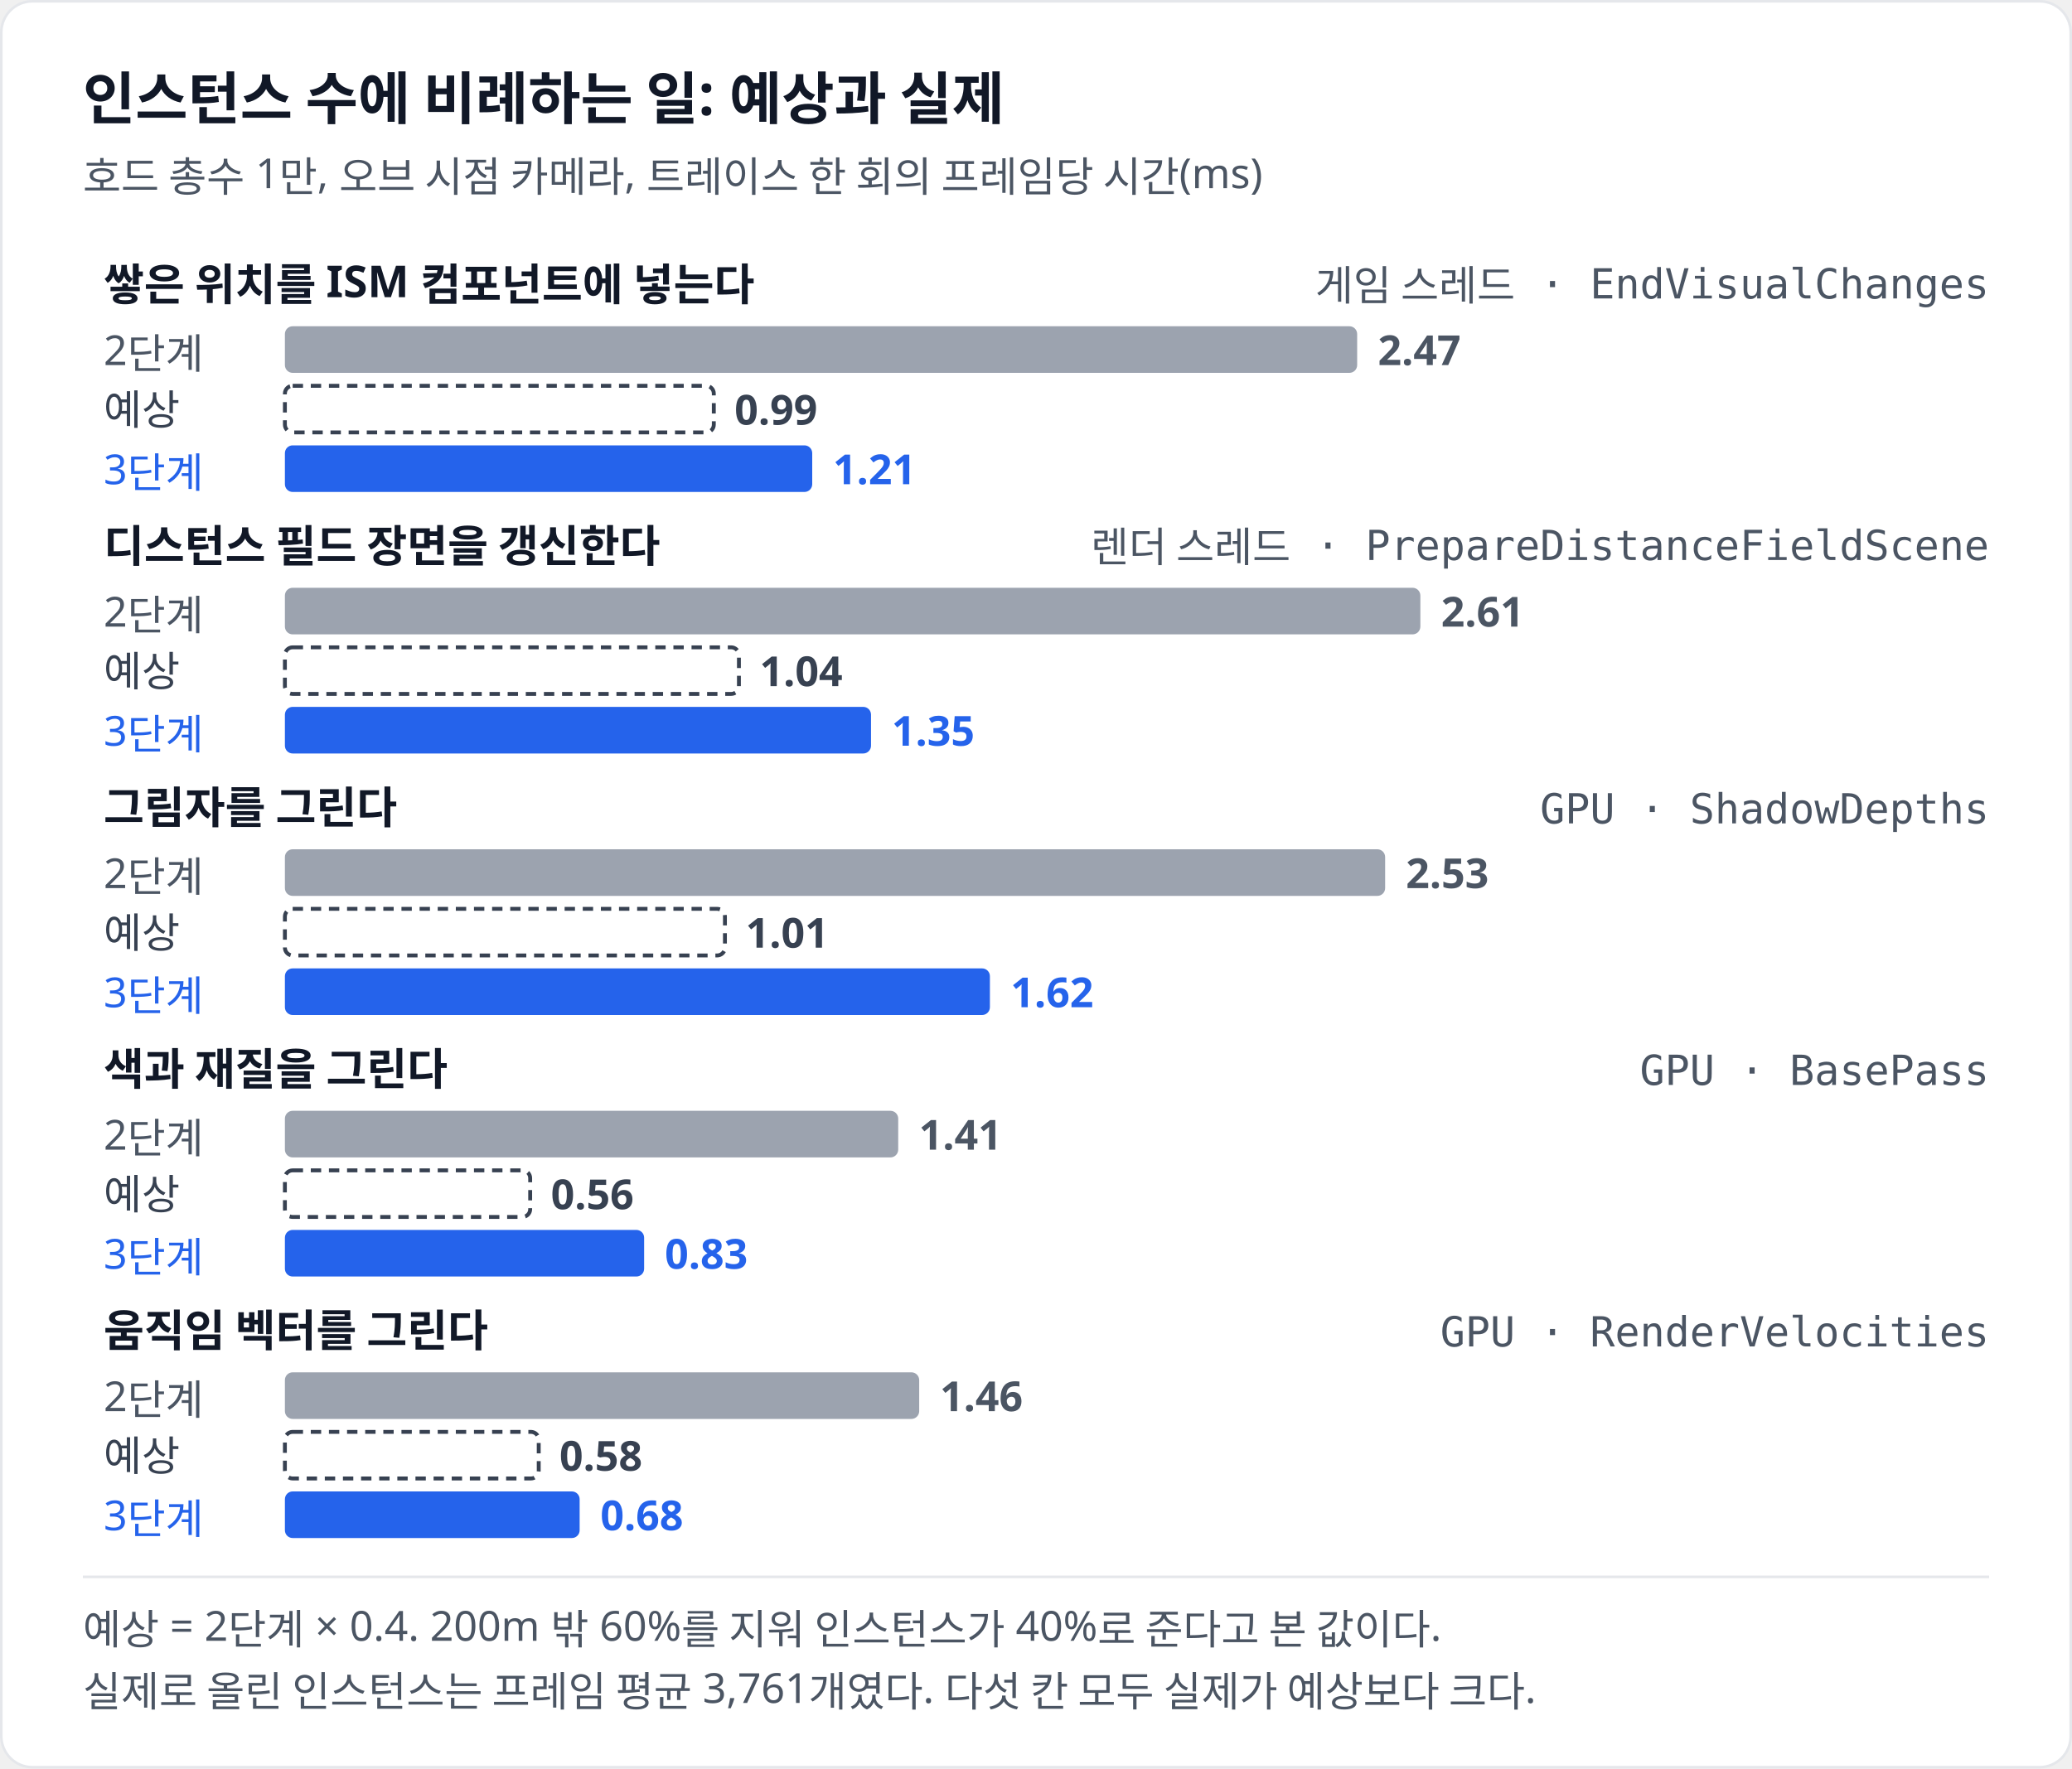
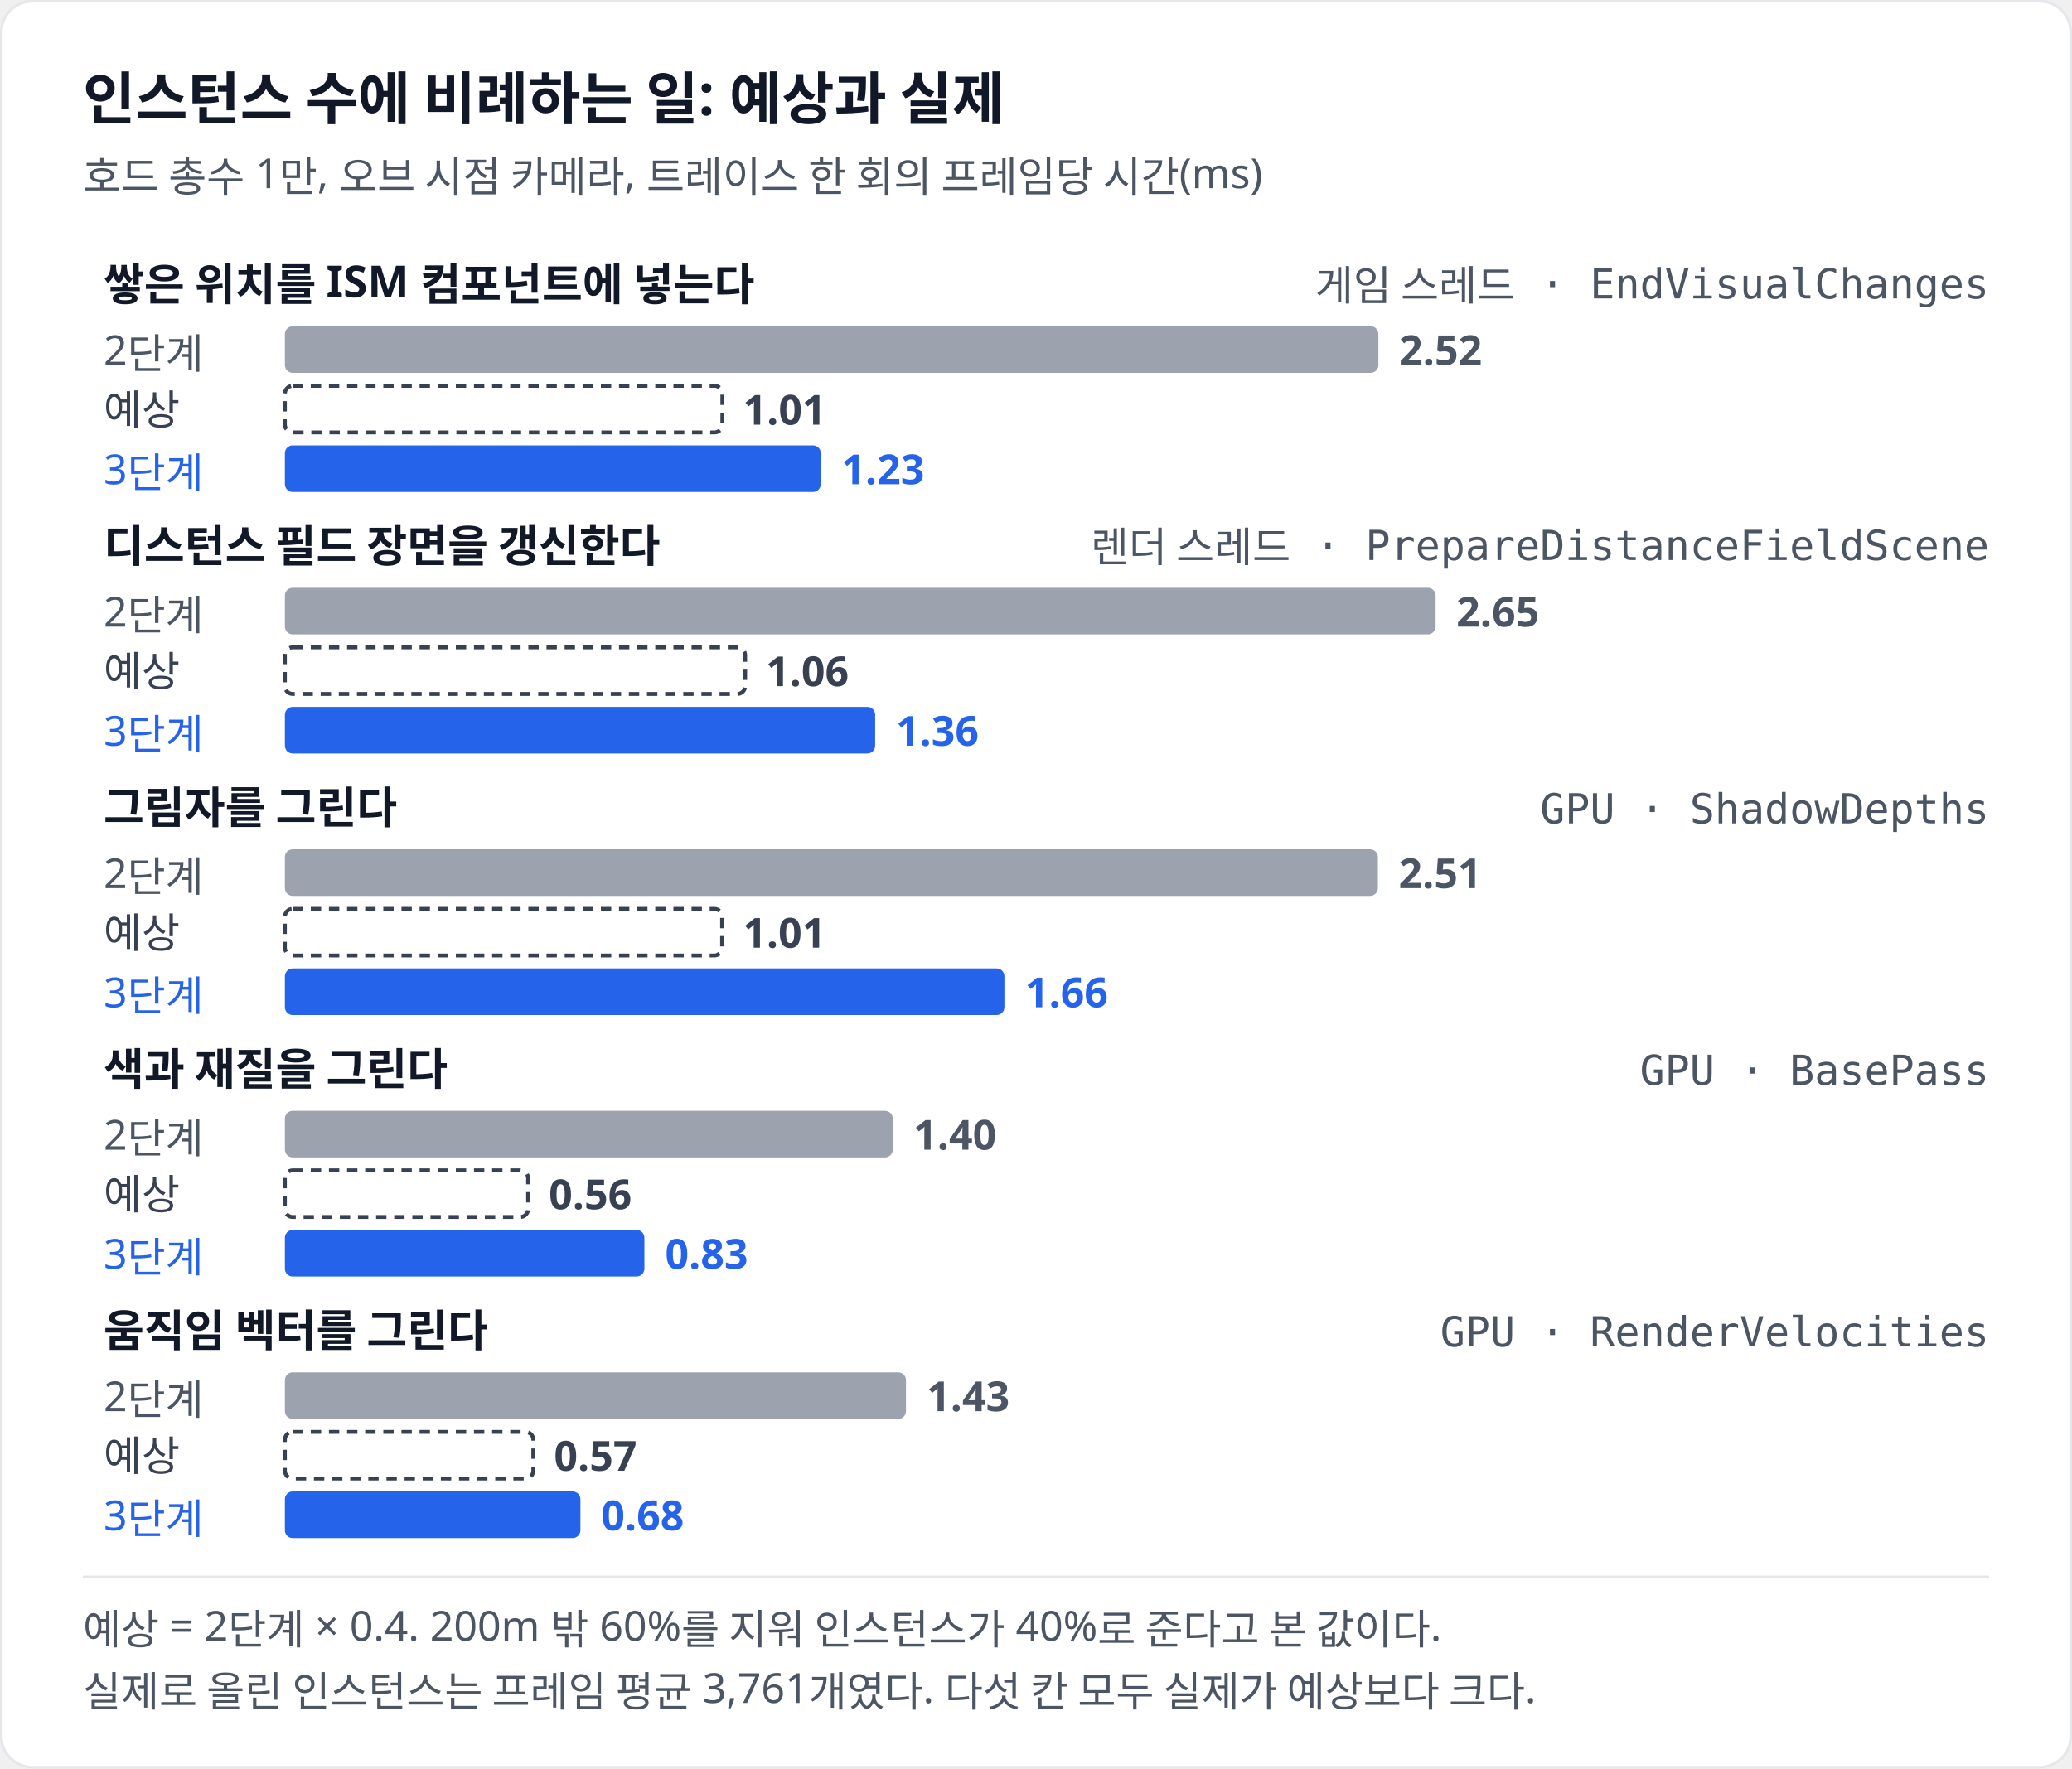
<svg xmlns="http://www.w3.org/2000/svg" width="800" height="683" viewBox="0 0 800 683" font-family="Malgun Gothic, Apple SD Gothic Neo, Noto Sans KR, Segoe UI, sans-serif" font-size="16" fill="#111827">
  <rect x="0.5" y="0.5" width="799" height="682" rx="12" fill="#ffffff" stroke="#e5e7eb" />
  <text x="32" y="46" font-size="22" font-weight="700">인스턴스 수에 비례하는 일: 예상과 실제</text>
  <text x="32" y="74" font-size="16" fill="#4b5563">호드 총수 1만, 오브 시점 카메라, 트레이스 한 회의 프레임당 시간(ms)</text>
  <text x="40" y="116" font-size="17" font-weight="700">쌓은 위치를 ISM 컴포넌트에 넣는다</text>
  <text x="768" y="116" text-anchor="end" font-family="Consolas, SFMono-Regular, Menlo, monospace" font-size="16" fill="#4b5563">게임 스레드 · EndVisualChanges</text>
-   <rect x="110" y="126" width="414.0" height="18" rx="3" fill="#9ca3af" />
+   <rect x="110" y="126" width="422.2" height="18" rx="3" fill="#9ca3af" />
  <text x="40" y="141" font-size="16" fill="#4b5563">2단계</text>
-   <text x="532.0" y="141" font-size="16" font-weight="700" fill="#4b5563">2.47</text>
-   <rect x="110" y="149" width="165.6" height="18" rx="3" fill="white" stroke="#374151" stroke-width="1.5" stroke-dasharray="4 3" />
+   <text x="540.2" y="141" font-size="16" font-weight="700" fill="#4b5563">2.52</text>
+   <rect x="110" y="149" width="168.9" height="18" rx="3" fill="white" stroke="#374151" stroke-width="1.5" stroke-dasharray="4 3" />
  <text x="40" y="164" font-size="16" fill="#374151">예상</text>
-   <text x="283.6" y="164" font-size="16" font-weight="700" fill="#374151">0.99</text>
-   <rect x="110" y="172" width="203.6" height="18" rx="3" fill="#2563eb" />
+   <text x="286.9" y="164" font-size="16" font-weight="700" fill="#374151">1.01</text>
+   <rect x="110" y="172" width="206.9" height="18" rx="3" fill="#2563eb" />
  <text x="40" y="187" font-size="16" fill="#2563eb">3단계</text>
-   <text x="321.6" y="187" font-size="16" font-weight="700" fill="#2563eb">1.21</text>
+   <text x="324.9" y="187" font-size="16" font-weight="700" fill="#2563eb">1.23</text>
  <text x="40" y="217" font-size="17" font-weight="700">디스턴스 필드 장면을 갱신한다</text>
  <text x="768" y="217" text-anchor="end" font-family="Consolas, SFMono-Regular, Menlo, monospace" font-size="16" fill="#4b5563">렌더 스레드 · PrepareDistanceFieldScene</text>
-   <rect x="110" y="227" width="438.4" height="18" rx="3" fill="#9ca3af" />
+   <rect x="110" y="227" width="444.3" height="18" rx="3" fill="#9ca3af" />
  <text x="40" y="242" font-size="16" fill="#4b5563">2단계</text>
-   <text x="556.4" y="242" font-size="16" font-weight="700" fill="#4b5563">2.61</text>
-   <rect x="110" y="250" width="175.3" height="18" rx="3" fill="white" stroke="#374151" stroke-width="1.5" stroke-dasharray="4 3" />
+   <text x="562.3" y="242" font-size="16" font-weight="700" fill="#4b5563">2.65</text>
+   <rect x="110" y="250" width="177.7" height="18" rx="3" fill="white" stroke="#374151" stroke-width="1.5" stroke-dasharray="4 3" />
  <text x="40" y="265" font-size="16" fill="#374151">예상</text>
-   <text x="293.3" y="265" font-size="16" font-weight="700" fill="#374151">1.04</text>
-   <rect x="110" y="273" width="226.3" height="18" rx="3" fill="#2563eb" />
+   <text x="295.7" y="265" font-size="16" font-weight="700" fill="#374151">1.06</text>
+   <rect x="110" y="273" width="227.9" height="18" rx="3" fill="#2563eb" />
  <text x="40" y="288" font-size="16" fill="#2563eb">3단계</text>
-   <text x="344.3" y="288" font-size="16" font-weight="700" fill="#2563eb">1.35</text>
+   <text x="345.9" y="288" font-size="16" font-weight="700" fill="#2563eb">1.36</text>
  <text x="40" y="318" font-size="17" font-weight="700">그림자를 그린다</text>
  <text x="768" y="318" text-anchor="end" font-family="Consolas, SFMono-Regular, Menlo, monospace" font-size="16" fill="#4b5563">GPU · ShadowDepths</text>
-   <rect x="110" y="328" width="424.8" height="18" rx="3" fill="#9ca3af" />
+   <rect x="110" y="328" width="422.0" height="18" rx="3" fill="#9ca3af" />
  <text x="40" y="343" font-size="16" fill="#4b5563">2단계</text>
-   <text x="542.8" y="343" font-size="16" font-weight="700" fill="#4b5563">2.53</text>
-   <rect x="110" y="351" width="169.9" height="18" rx="3" fill="white" stroke="#374151" stroke-width="1.5" stroke-dasharray="4 3" />
+   <text x="540.0" y="343" font-size="16" font-weight="700" fill="#4b5563">2.51</text>
+   <rect x="110" y="351" width="168.8" height="18" rx="3" fill="white" stroke="#374151" stroke-width="1.5" stroke-dasharray="4 3" />
  <text x="40" y="366" font-size="16" fill="#374151">예상</text>
-   <text x="287.9" y="366" font-size="16" font-weight="700" fill="#374151">1.01</text>
-   <rect x="110" y="374" width="272.2" height="18" rx="3" fill="#2563eb" />
+   <text x="286.8" y="366" font-size="16" font-weight="700" fill="#374151">1.01</text>
+   <rect x="110" y="374" width="277.8" height="18" rx="3" fill="#2563eb" />
  <text x="40" y="389" font-size="16" fill="#2563eb">3단계</text>
-   <text x="390.2" y="389" font-size="16" font-weight="700" fill="#2563eb">1.62</text>
+   <text x="395.8" y="389" font-size="16" font-weight="700" fill="#2563eb">1.66</text>
  <text x="40" y="419" font-size="17" font-weight="700">색과 재질을 그린다</text>
  <text x="768" y="419" text-anchor="end" font-family="Consolas, SFMono-Regular, Menlo, monospace" font-size="16" fill="#4b5563">GPU · BasePass</text>
-   <rect x="110" y="429" width="236.8" height="18" rx="3" fill="#9ca3af" />
+   <rect x="110" y="429" width="234.7" height="18" rx="3" fill="#9ca3af" />
  <text x="40" y="444" font-size="16" fill="#4b5563">2단계</text>
-   <text x="354.8" y="444" font-size="16" font-weight="700" fill="#4b5563">1.41</text>
-   <rect x="110" y="452" width="94.7" height="18" rx="3" fill="white" stroke="#374151" stroke-width="1.5" stroke-dasharray="4 3" />
+   <text x="352.7" y="444" font-size="16" font-weight="700" fill="#4b5563">1.40</text>
+   <rect x="110" y="452" width="93.9" height="18" rx="3" fill="white" stroke="#374151" stroke-width="1.5" stroke-dasharray="4 3" />
  <text x="40" y="467" font-size="16" fill="#374151">예상</text>
-   <text x="212.7" y="467" font-size="16" font-weight="700" fill="#374151">0.56</text>
-   <rect x="110" y="475" width="138.7" height="18" rx="3" fill="#2563eb" />
+   <text x="211.9" y="467" font-size="16" font-weight="700" fill="#374151">0.56</text>
+   <rect x="110" y="475" width="138.8" height="18" rx="3" fill="#2563eb" />
  <text x="40" y="490" font-size="16" fill="#2563eb">3단계</text>
-   <text x="256.7" y="490" font-size="16" font-weight="700" fill="#2563eb">0.83</text>
+   <text x="256.8" y="490" font-size="16" font-weight="700" fill="#2563eb">0.83</text>
  <text x="40" y="520" font-size="17" font-weight="700">움직임 벡터를 그린다</text>
  <text x="768" y="520" text-anchor="end" font-family="Consolas, SFMono-Regular, Menlo, monospace" font-size="16" fill="#4b5563">GPU · RenderVelocities</text>
-   <rect x="110" y="530" width="244.9" height="18" rx="3" fill="#9ca3af" />
+   <rect x="110" y="530" width="239.8" height="18" rx="3" fill="#9ca3af" />
  <text x="40" y="545" font-size="16" fill="#4b5563">2단계</text>
-   <text x="362.9" y="545" font-size="16" font-weight="700" fill="#4b5563">1.46</text>
-   <rect x="110" y="553" width="98.0" height="18" rx="3" fill="white" stroke="#374151" stroke-width="1.5" stroke-dasharray="4 3" />
+   <text x="357.8" y="545" font-size="16" font-weight="700" fill="#4b5563">1.43</text>
+   <rect x="110" y="553" width="95.9" height="18" rx="3" fill="white" stroke="#374151" stroke-width="1.5" stroke-dasharray="4 3" />
  <text x="40" y="568" font-size="16" fill="#374151">예상</text>
-   <text x="216.0" y="568" font-size="16" font-weight="700" fill="#374151">0.58</text>
-   <rect x="110" y="576" width="113.8" height="18" rx="3" fill="#2563eb" />
+   <text x="213.9" y="568" font-size="16" font-weight="700" fill="#374151">0.57</text>
+   <rect x="110" y="576" width="114.1" height="18" rx="3" fill="#2563eb" />
  <text x="40" y="591" font-size="16" fill="#2563eb">3단계</text>
-   <text x="231.8" y="591" font-size="16" font-weight="700" fill="#2563eb">0.68</text>
+   <text x="232.1" y="591" font-size="16" font-weight="700" fill="#2563eb">0.68</text>
  <line x1="32" y1="609" x2="768" y2="609" stroke="#e5e7eb" />
  <text x="32" y="635" font-size="16" fill="#4b5563">예상 = 2단계 × 0.4. 200m 밖 60%를 지워 인스턴스가 40%로 준다고 본 값이다.</text>
  <text x="32" y="659" font-size="16" fill="#4b5563">실제로 올린 인스턴스는 프레임 평균 3,761개였다. 다섯 칸 모두 실제가 예상보다 크다.</text>
</svg>
